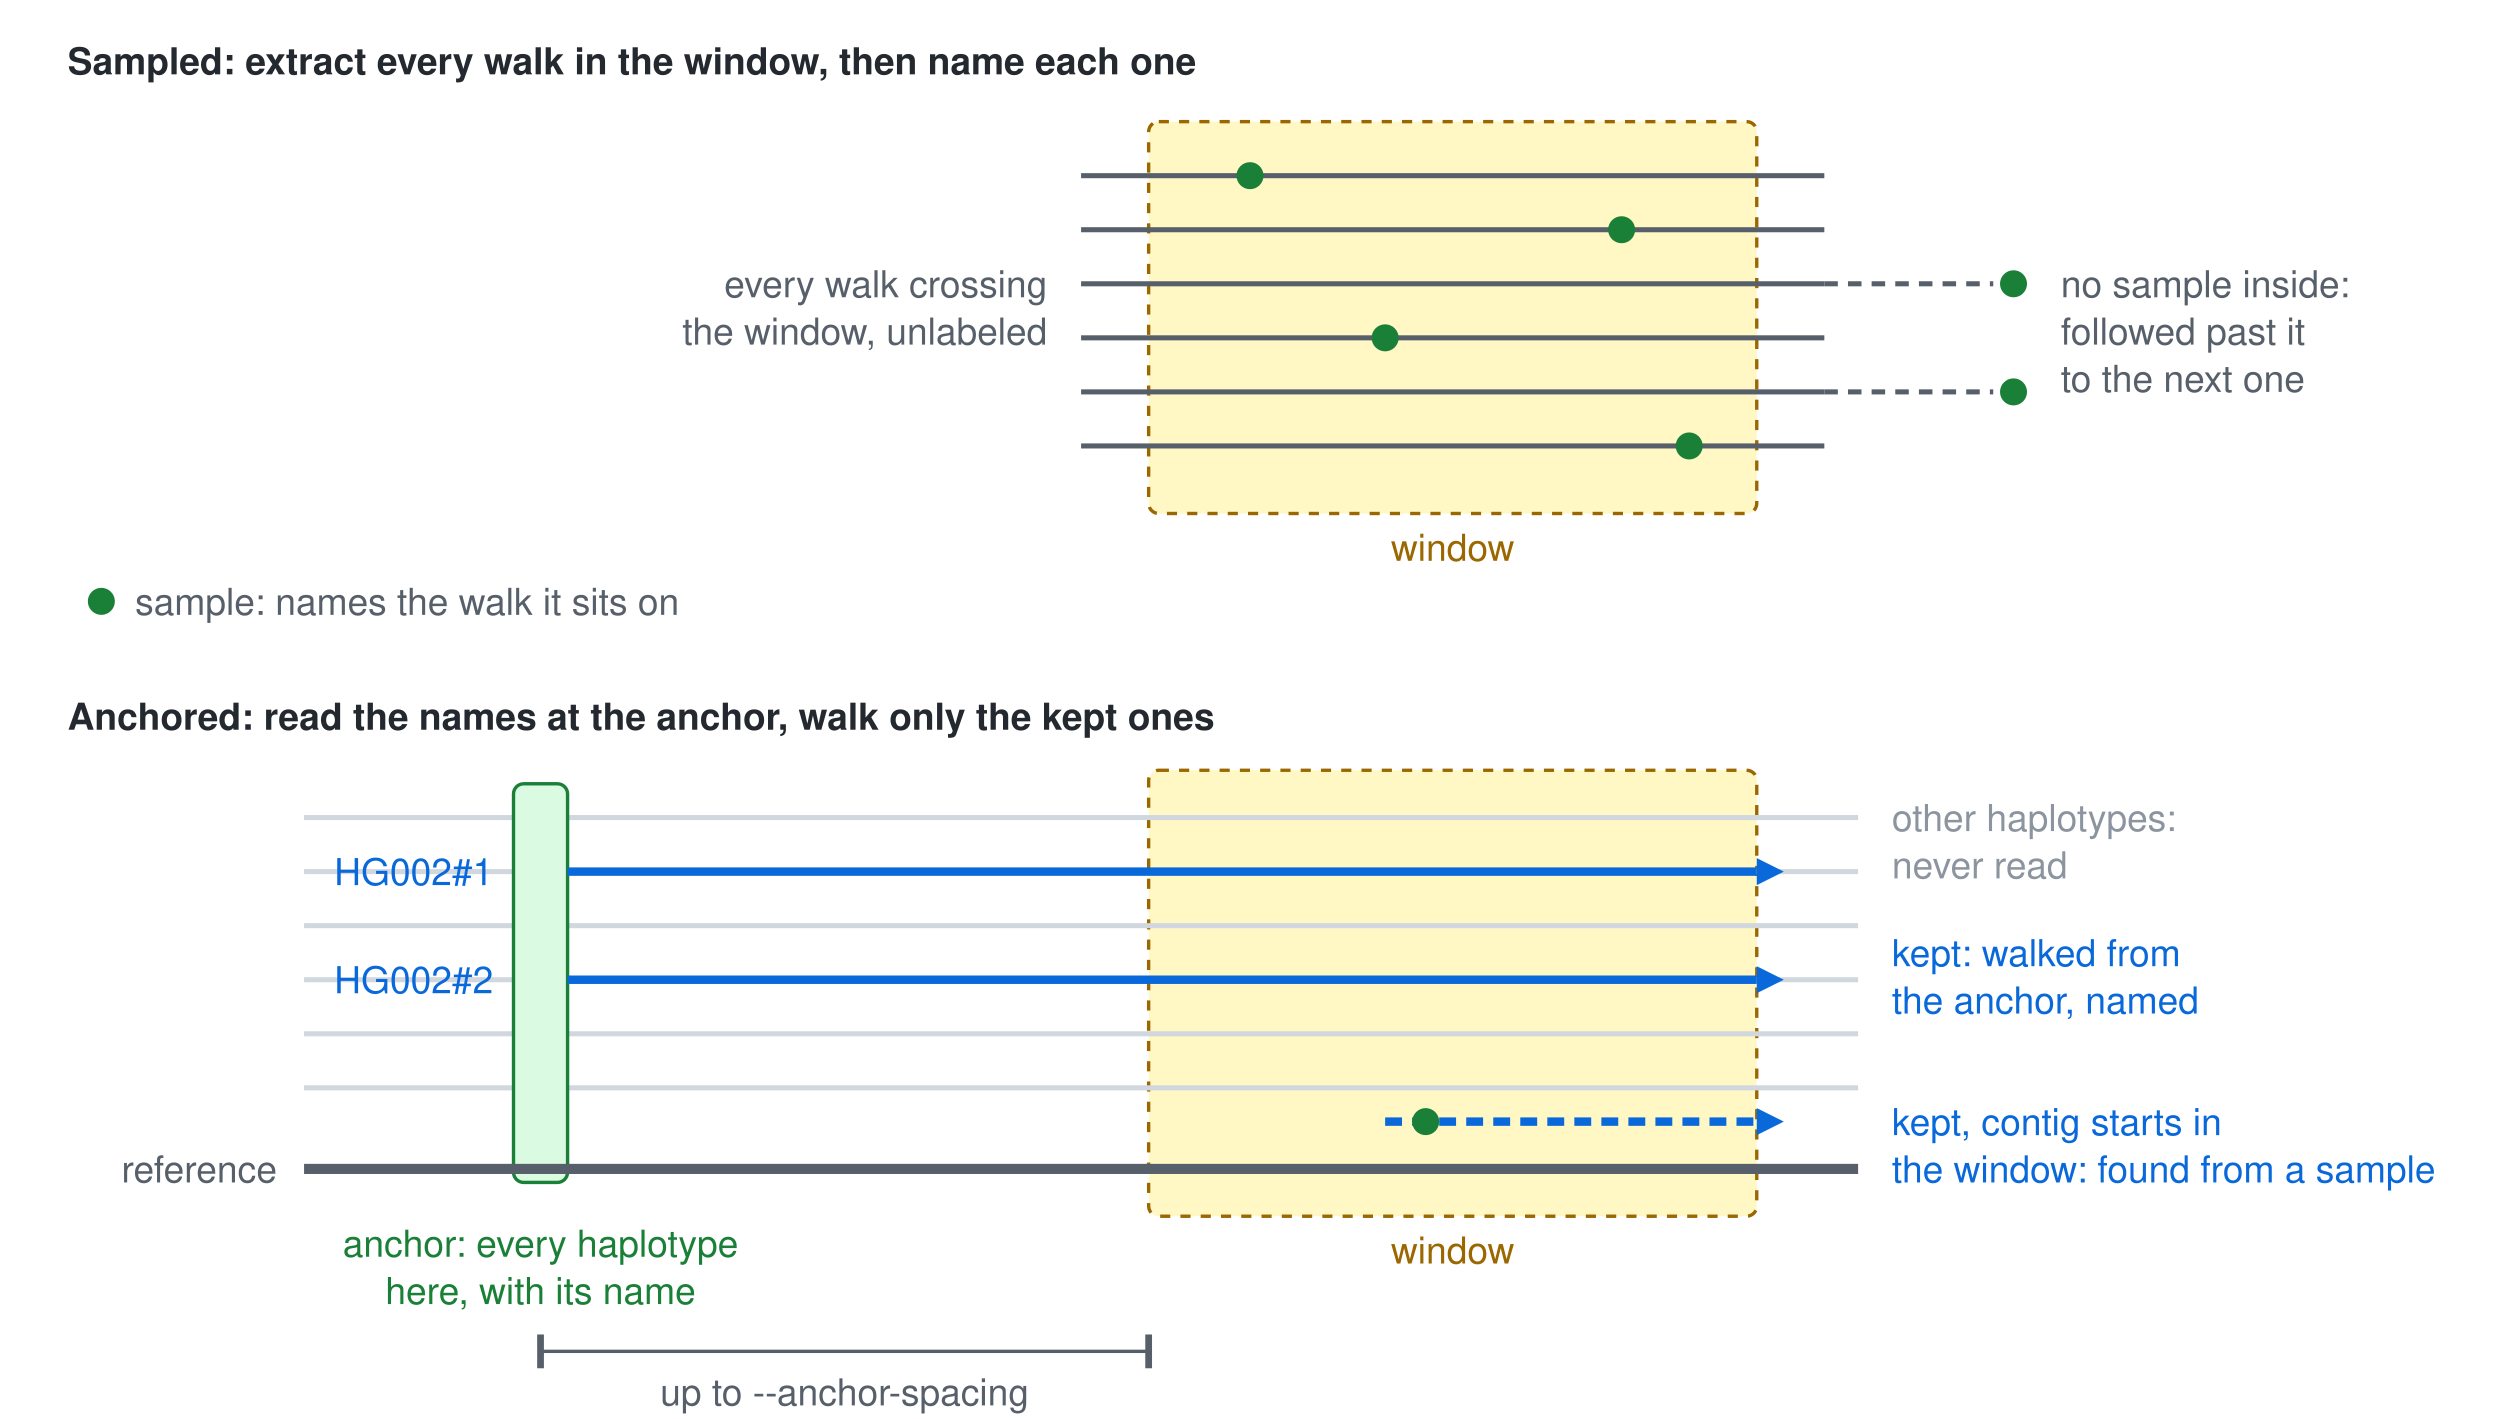
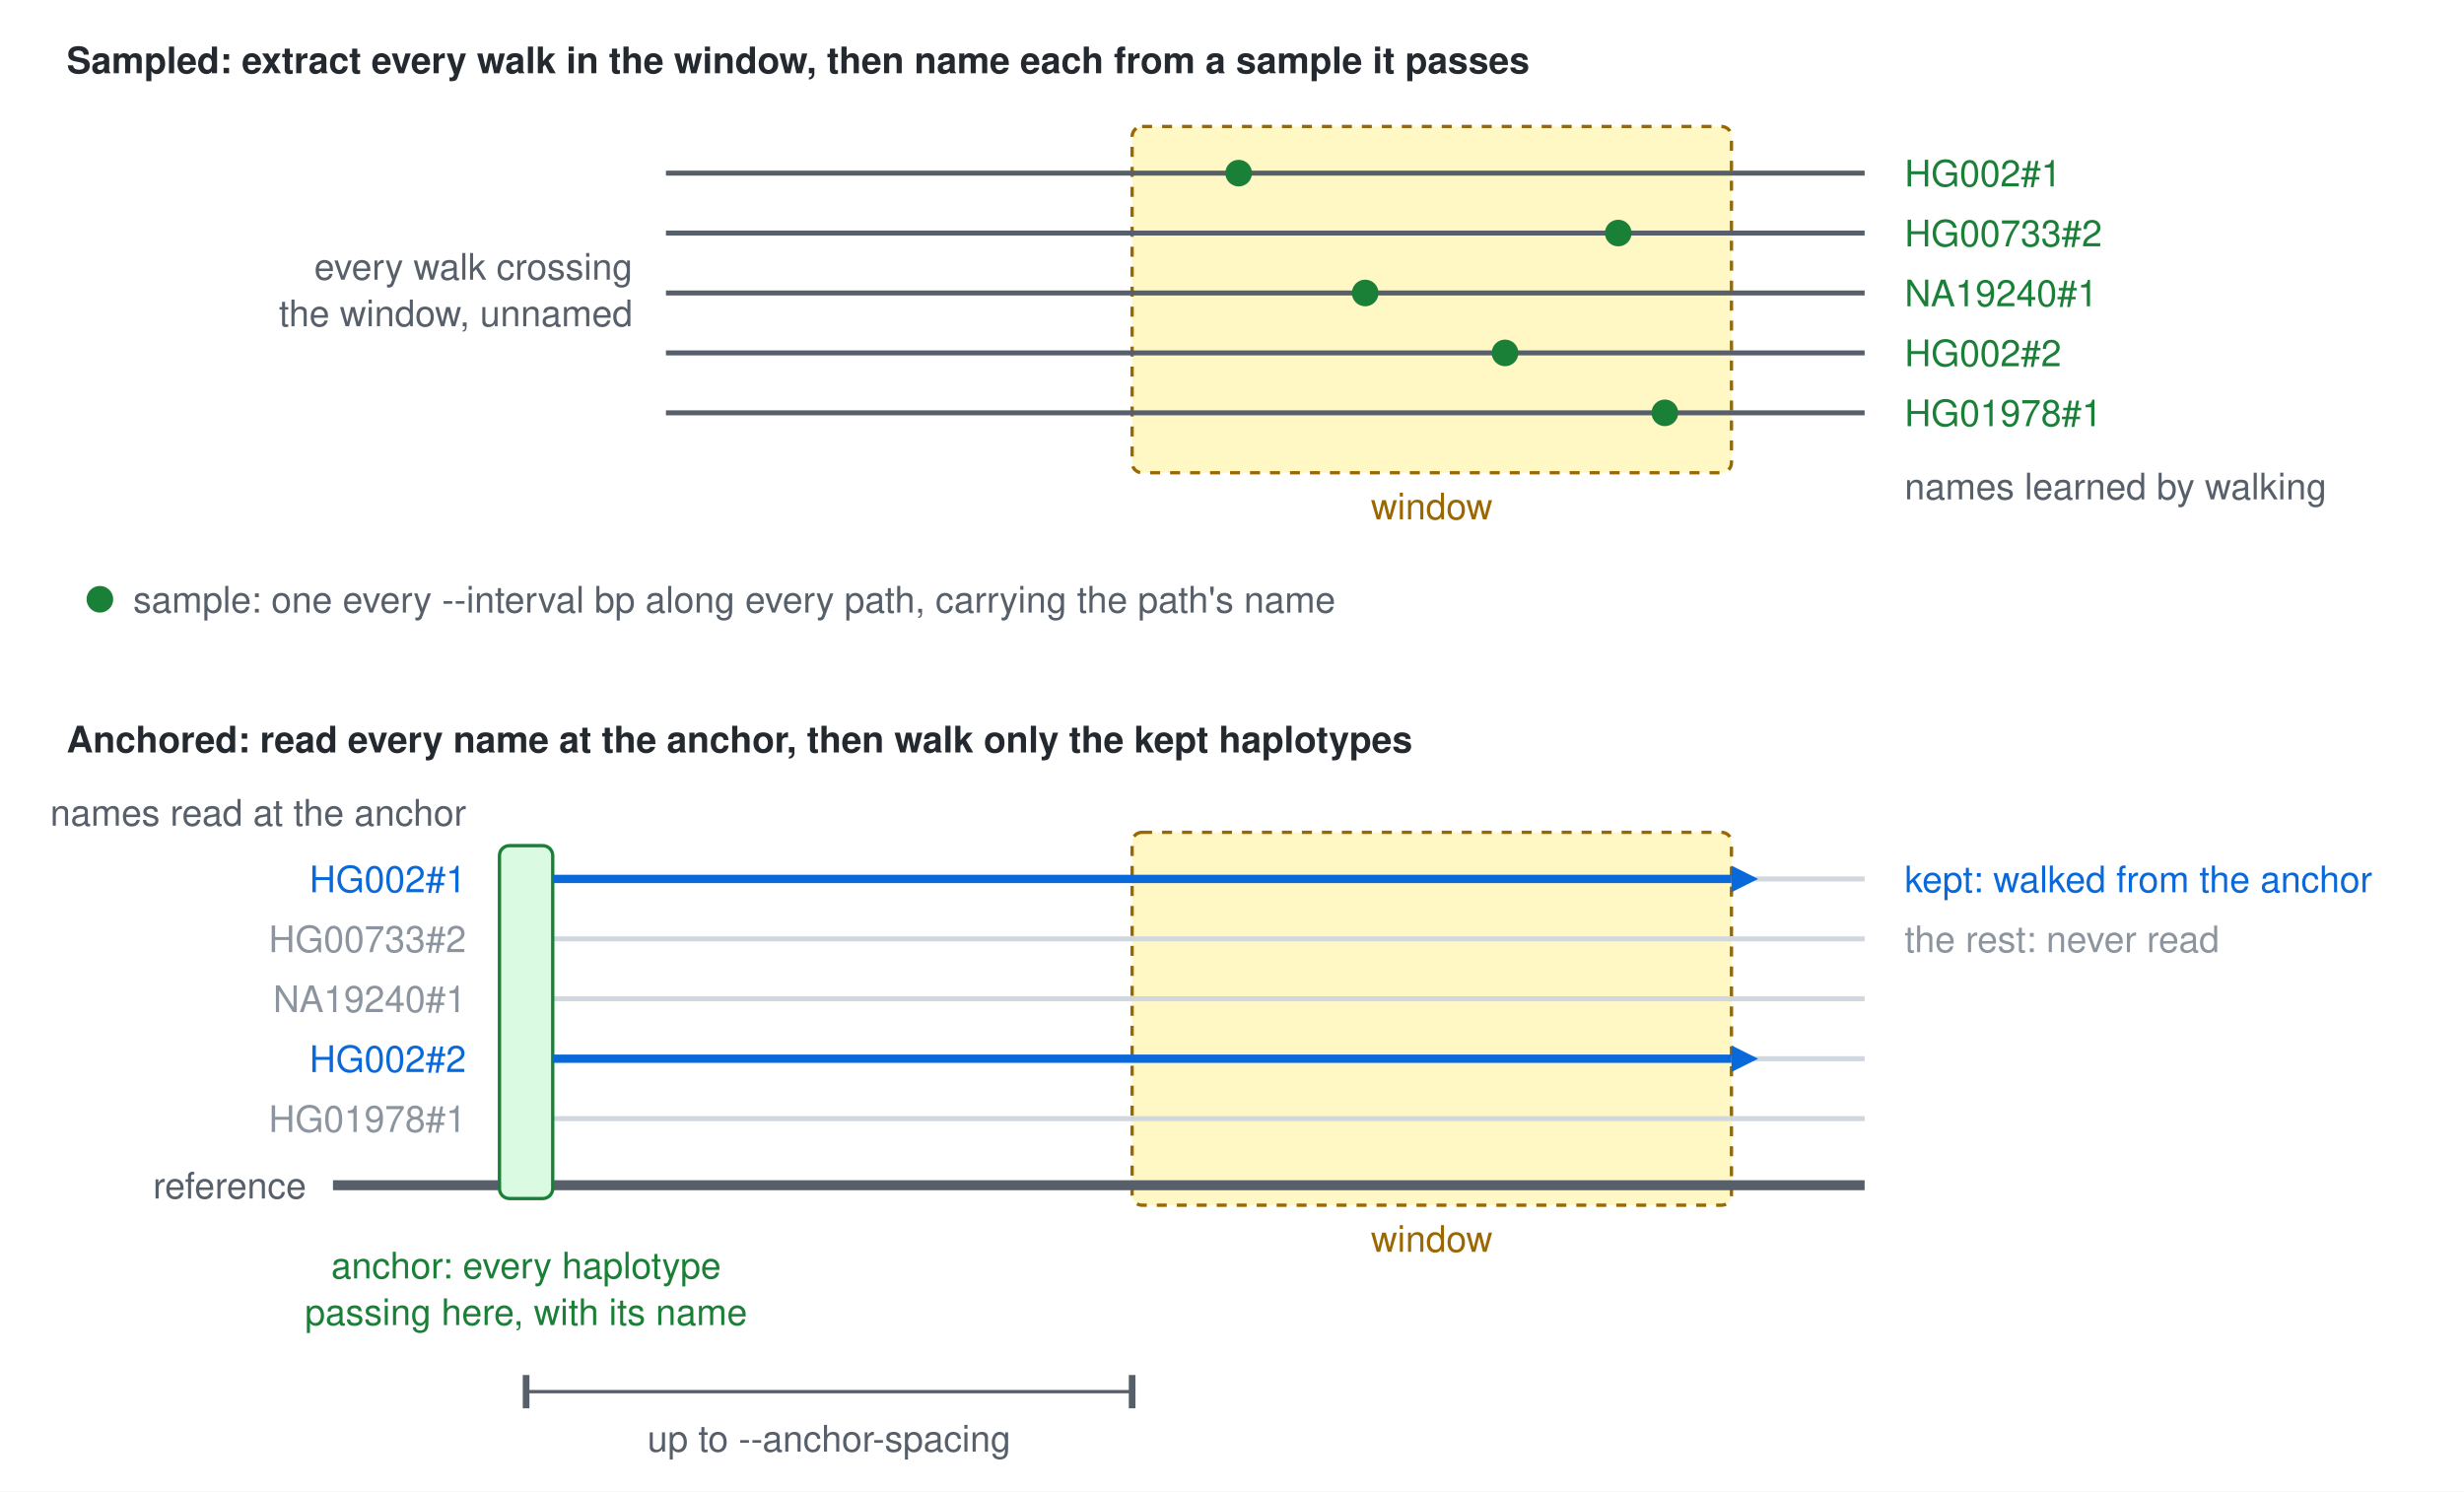
- <svg xmlns="http://www.w3.org/2000/svg" viewBox="0 0 740 420" font-family="Helvetica, Arial, sans-serif" font-size="11">
+ <svg xmlns="http://www.w3.org/2000/svg" viewBox="0 0 740 448" font-family="Helvetica, Arial, sans-serif" font-size="11">
  <defs>
    <marker id="t" viewBox="0 0 2 10" refX="1" refY="5" markerWidth="2" markerHeight="10" orient="auto">
      <rect width="2" height="10" fill="#57606a" />
    </marker>
  </defs>
  <rect width="100%" height="100%" fill="#ffffff" />
-   <text x="20" y="22" fill="#24292f" text-anchor="start" font-weight="bold">Sampled: extract every walk in the window, then name each one</text>
-   <rect x="340" y="36" width="180" height="116" fill="#fff8c5" stroke="#9a6700" stroke-dasharray="3 3" rx="3" />
-   <text x="430" y="166" text-anchor="middle" fill="#9a6700">window</text>
-   <line x1="320" y1="52" x2="540" y2="52" stroke="#57606a" stroke-width="1.5" />
-   <circle cx="370" cy="52" r="4" fill="#1a7f37" />
-   <line x1="320" y1="68" x2="540" y2="68" stroke="#57606a" stroke-width="1.5" />
-   <circle cx="480" cy="68" r="4" fill="#1a7f37" />
-   <line x1="320" y1="84" x2="540" y2="84" stroke="#57606a" stroke-width="1.5" />
-   <line x1="540" y1="84" x2="590" y2="84" stroke="#57606a" stroke-width="1.5" stroke-dasharray="4 3" />
-   <circle cx="596" cy="84" r="4" fill="#1a7f37" />
-   <line x1="320" y1="100" x2="540" y2="100" stroke="#57606a" stroke-width="1.5" />
-   <circle cx="410" cy="100" r="4" fill="#1a7f37" />
-   <line x1="320" y1="116" x2="540" y2="116" stroke="#57606a" stroke-width="1.5" />
-   <line x1="540" y1="116" x2="590" y2="116" stroke="#57606a" stroke-width="1.5" stroke-dasharray="4 3" />
-   <circle cx="596" cy="116" r="4" fill="#1a7f37" />
-   <line x1="320" y1="132" x2="540" y2="132" stroke="#57606a" stroke-width="1.5" />
-   <circle cx="500" cy="132" r="4" fill="#1a7f37" />
-   <text x="310" y="88" fill="#57606a" text-anchor="end" font-weight="normal">every walk crossing</text>
-   <text x="310" y="102" fill="#57606a" text-anchor="end" font-weight="normal">the window, unlabeled</text>
-   <text x="610" y="88" fill="#57606a" text-anchor="start" font-weight="normal">no sample inside:</text>
-   <text x="610" y="102" fill="#57606a" text-anchor="start" font-weight="normal">followed past it</text>
-   <text x="610" y="116" fill="#57606a" text-anchor="start" font-weight="normal">to the next one</text>
-   <circle cx="30" cy="178" r="4" fill="#1a7f37" />
-   <text x="40" y="182" fill="#57606a" text-anchor="start" font-weight="normal">sample: names the walk it sits on</text>
-   <text x="20" y="216" fill="#24292f" text-anchor="start" font-weight="bold">Anchored: read the names at the anchor, walk only the kept ones</text>
-   <rect x="340" y="228" width="180" height="132" fill="#fff8c5" stroke="#9a6700" stroke-dasharray="3 3" rx="3" />
-   <text x="430" y="374" text-anchor="middle" fill="#9a6700">window</text>
-   <line x1="90" y1="242" x2="550" y2="242" stroke="#d0d7de" stroke-width="1.5" />
-   <line x1="90" y1="258" x2="550" y2="258" stroke="#d0d7de" stroke-width="1.5" />
-   <line x1="90" y1="274" x2="550" y2="274" stroke="#d0d7de" stroke-width="1.5" />
-   <line x1="90" y1="290" x2="550" y2="290" stroke="#d0d7de" stroke-width="1.5" />
-   <line x1="90" y1="306" x2="550" y2="306" stroke="#d0d7de" stroke-width="1.5" />
-   <line x1="90" y1="322" x2="550" y2="322" stroke="#d0d7de" stroke-width="1.5" />
-   <text x="560" y="246" fill="#8c959f" text-anchor="start" font-weight="normal">other haplotypes:</text>
-   <text x="560" y="260" fill="#8c959f" text-anchor="start" font-weight="normal">never read</text>
-   <rect x="152" y="232" width="16" height="118" fill="#dafbe1" stroke="#1a7f37" rx="3" />
-   <line x1="168" y1="258" x2="520" y2="258" stroke="#0969da" stroke-width="2.5" />
-   <polygon points="520,254 528,258 520,262" fill="#0969da" />
-   <text x="146" y="262" fill="#0969da" text-anchor="end" font-weight="normal">HG002#1</text>
-   <line x1="168" y1="290" x2="520" y2="290" stroke="#0969da" stroke-width="2.5" />
-   <polygon points="520,286 528,290 520,294" fill="#0969da" />
-   <text x="146" y="294" fill="#0969da" text-anchor="end" font-weight="normal">HG002#2</text>
-   <text x="560" y="286" fill="#0969da" text-anchor="start" font-weight="normal">kept: walked from</text>
-   <text x="560" y="300" fill="#0969da" text-anchor="start" font-weight="normal">the anchor, named</text>
-   <line x1="410" y1="332" x2="520" y2="332" stroke="#0969da" stroke-width="2.5" stroke-dasharray="5 3" />
-   <circle cx="422" cy="332" r="4" fill="#1a7f37" />
-   <polygon points="520,328 528,332 520,336" fill="#0969da" />
-   <text x="560" y="336" fill="#0969da" text-anchor="start" font-weight="normal">kept, contig starts in</text>
-   <text x="560" y="350" fill="#0969da" text-anchor="start" font-weight="normal">the window: found from a sample</text>
-   <line x1="90" y1="346" x2="550" y2="346" stroke="#57606a" stroke-width="3" />
-   <text x="82" y="350" fill="#57606a" text-anchor="end" font-weight="normal">reference</text>
-   <text x="160" y="372" fill="#1a7f37" text-anchor="middle" font-weight="normal">anchor: every haplotype</text>
-   <text x="160" y="386" fill="#1a7f37" text-anchor="middle" font-weight="normal">here, with its name</text>
-   <line x1="160" y1="400" x2="340" y2="400" stroke="#57606a" marker-start="url(#t)" marker-end="url(#t)" />
-   <text x="250" y="416" fill="#57606a" text-anchor="middle" font-weight="normal">up to --anchor-spacing</text>
+   <text x="20" y="22" fill="#24292f" font-weight="bold">Sampled: extract every walk in the window, then name each from a sample it passes</text>
+   <rect x="340" y="38" width="180" height="104" fill="#fff8c5" stroke="#9a6700" stroke-dasharray="3 3" rx="3" />
+   <text x="430" y="156" text-anchor="middle" fill="#9a6700">window</text>
+   <line x1="200" y1="52" x2="560" y2="52" stroke="#57606a" stroke-width="1.5" />
+   <line x1="200" y1="70" x2="560" y2="70" stroke="#57606a" stroke-width="1.5" />
+   <line x1="200" y1="88" x2="560" y2="88" stroke="#57606a" stroke-width="1.5" />
+   <line x1="200" y1="106" x2="560" y2="106" stroke="#57606a" stroke-width="1.5" />
+   <line x1="200" y1="124" x2="560" y2="124" stroke="#57606a" stroke-width="1.5" />
+   <circle cx="372" cy="52" r="4" fill="#1a7f37" />
+   <circle cx="486" cy="70" r="4" fill="#1a7f37" />
+   <circle cx="410" cy="88" r="4" fill="#1a7f37" />
+   <circle cx="452" cy="106" r="4" fill="#1a7f37" />
+   <circle cx="500" cy="124" r="4" fill="#1a7f37" />
+   <text x="572" y="56" fill="#1a7f37">HG002#1</text>
+   <text x="572" y="74" fill="#1a7f37">HG00733#2</text>
+   <text x="572" y="92" fill="#1a7f37">NA19240#1</text>
+   <text x="572" y="110" fill="#1a7f37">HG002#2</text>
+   <text x="572" y="128" fill="#1a7f37">HG01978#1</text>
+   <text x="572" y="150" fill="#57606a">names learned by walking</text>
+   <text x="190" y="84" fill="#57606a" text-anchor="end">every walk crossing</text>
+   <text x="190" y="98" fill="#57606a" text-anchor="end">the window, unnamed</text>
+   <circle cx="30" cy="180" r="4" fill="#1a7f37" />
+   <text x="40" y="184" fill="#57606a">sample: one every --interval bp along every path, carrying the path's name</text>
+   <text x="20" y="226" fill="#24292f" font-weight="bold">Anchored: read every name at the anchor, then walk only the kept haplotypes</text>
+   <text x="140" y="248" fill="#57606a" text-anchor="end">names read at the anchor</text>
+   <rect x="340" y="250" width="180" height="112" fill="#fff8c5" stroke="#9a6700" stroke-dasharray="3 3" rx="3" />
+   <text x="430" y="376" text-anchor="middle" fill="#9a6700">window</text>
+   <line x1="166" y1="264" x2="560" y2="264" stroke="#d0d7de" stroke-width="1.5" />
+   <line x1="166" y1="282" x2="560" y2="282" stroke="#d0d7de" stroke-width="1.5" />
+   <line x1="166" y1="300" x2="560" y2="300" stroke="#d0d7de" stroke-width="1.5" />
+   <line x1="166" y1="318" x2="560" y2="318" stroke="#d0d7de" stroke-width="1.5" />
+   <line x1="166" y1="336" x2="560" y2="336" stroke="#d0d7de" stroke-width="1.5" />
+   <line x1="100" y1="356" x2="560" y2="356" stroke="#57606a" stroke-width="3" />
+   <text x="92" y="360" fill="#57606a" text-anchor="end">reference</text>
+   <rect x="150" y="254" width="16" height="106" fill="#dafbe1" stroke="#1a7f37" rx="3" />
+   <line x1="166" y1="264" x2="520" y2="264" stroke="#0969da" stroke-width="2.5" />
+   <polygon points="520,260 528,264 520,268" fill="#0969da" />
+   <line x1="166" y1="318" x2="520" y2="318" stroke="#0969da" stroke-width="2.5" />
+   <polygon points="520,314 528,318 520,322" fill="#0969da" />
+   <text x="140" y="268" fill="#0969da" text-anchor="end">HG002#1</text>
+   <text x="140" y="286" fill="#8c959f" text-anchor="end">HG00733#2</text>
+   <text x="140" y="304" fill="#8c959f" text-anchor="end">NA19240#1</text>
+   <text x="140" y="322" fill="#0969da" text-anchor="end">HG002#2</text>
+   <text x="140" y="340" fill="#8c959f" text-anchor="end">HG01978#1</text>
+   <text x="572" y="268" fill="#0969da">kept: walked from the anchor</text>
+   <text x="572" y="286" fill="#8c959f">the rest: never read</text>
+   <text x="158" y="384" fill="#1a7f37" text-anchor="middle">anchor: every haplotype</text>
+   <text x="158" y="398" fill="#1a7f37" text-anchor="middle">passing here, with its name</text>
+   <line x1="158" y1="418" x2="340" y2="418" stroke="#57606a" marker-start="url(#t)" marker-end="url(#t)" />
+   <text x="249" y="436" fill="#57606a" text-anchor="middle">up to --anchor-spacing</text>
</svg>
